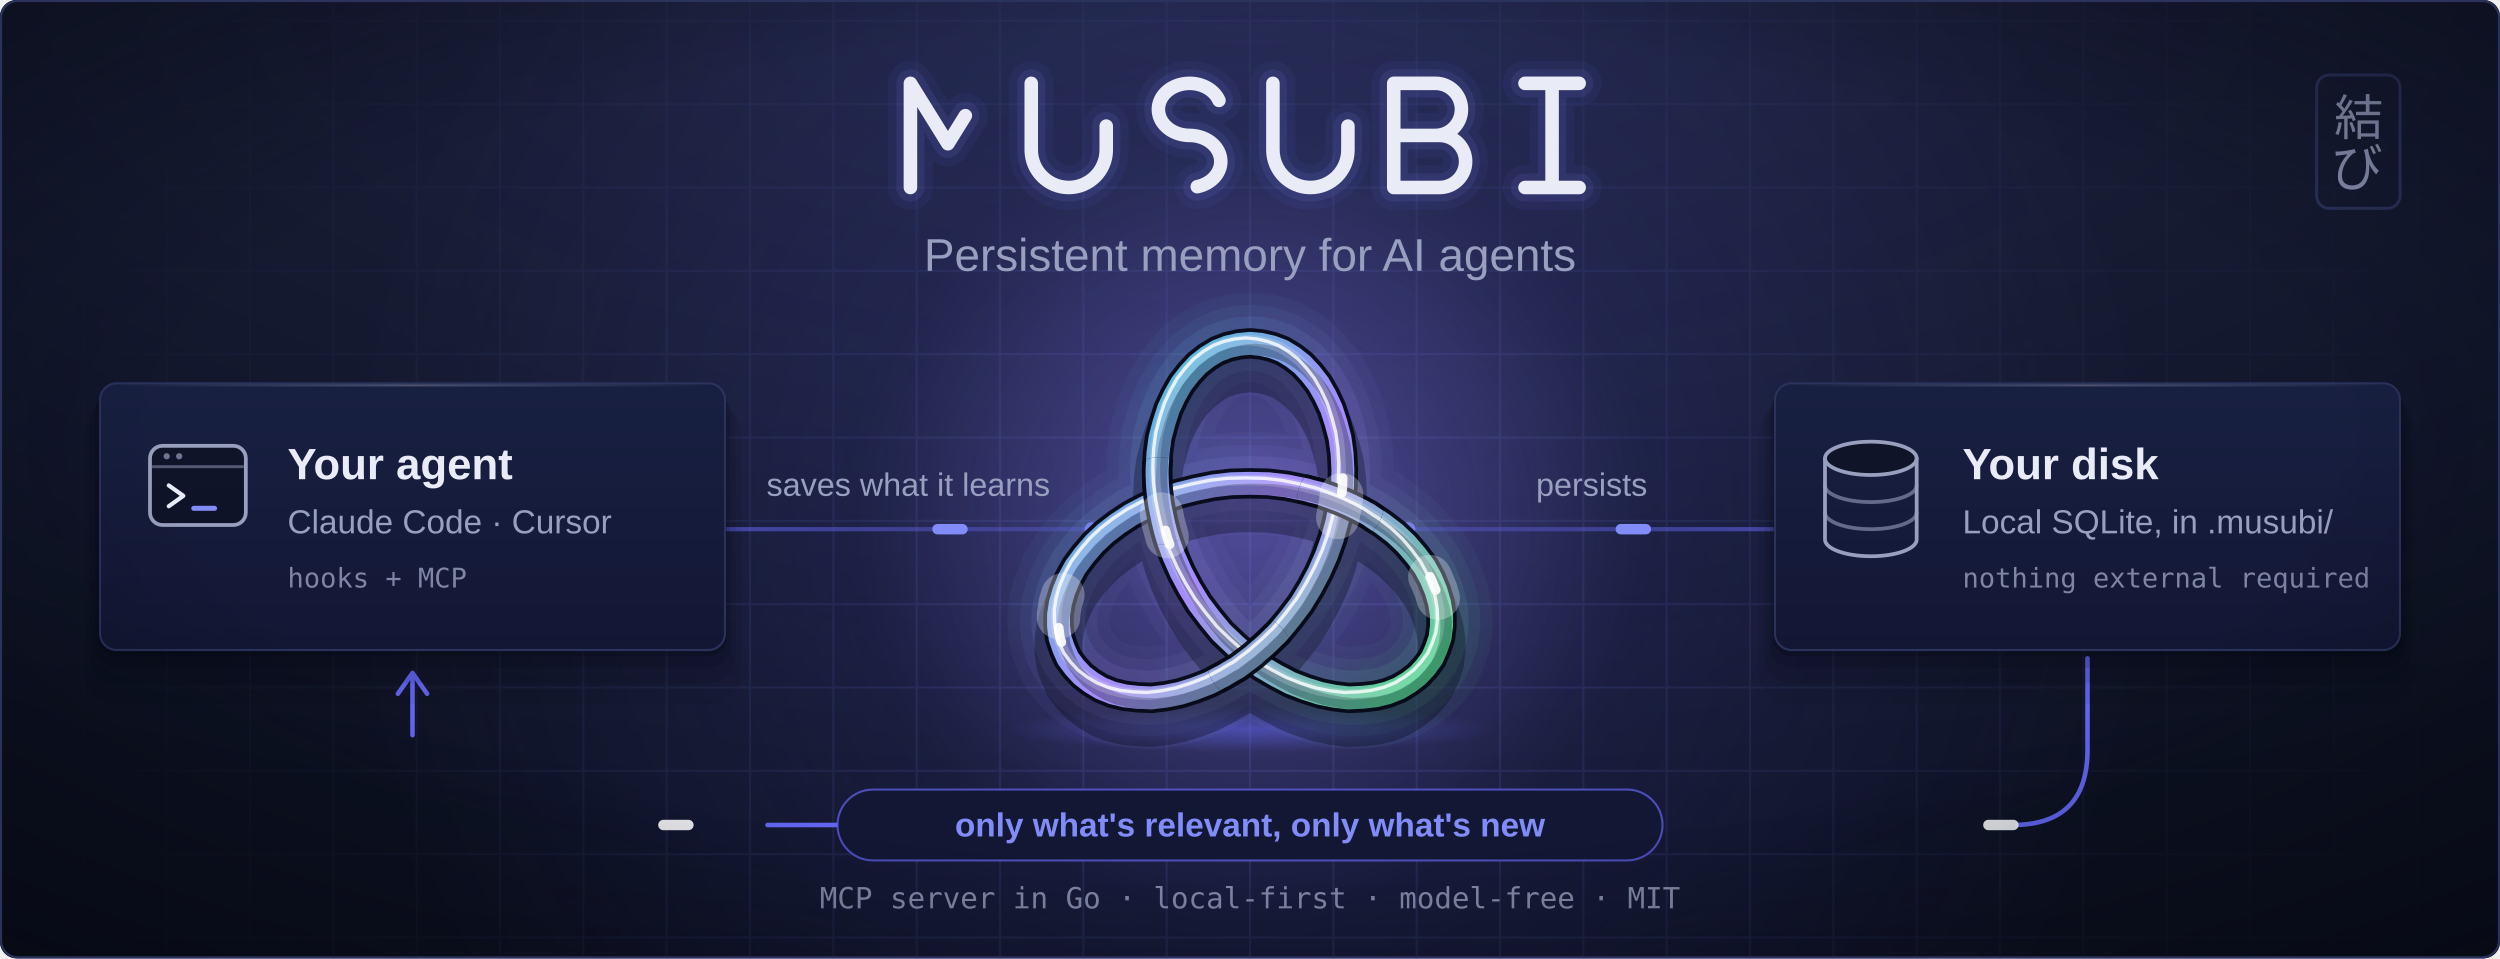
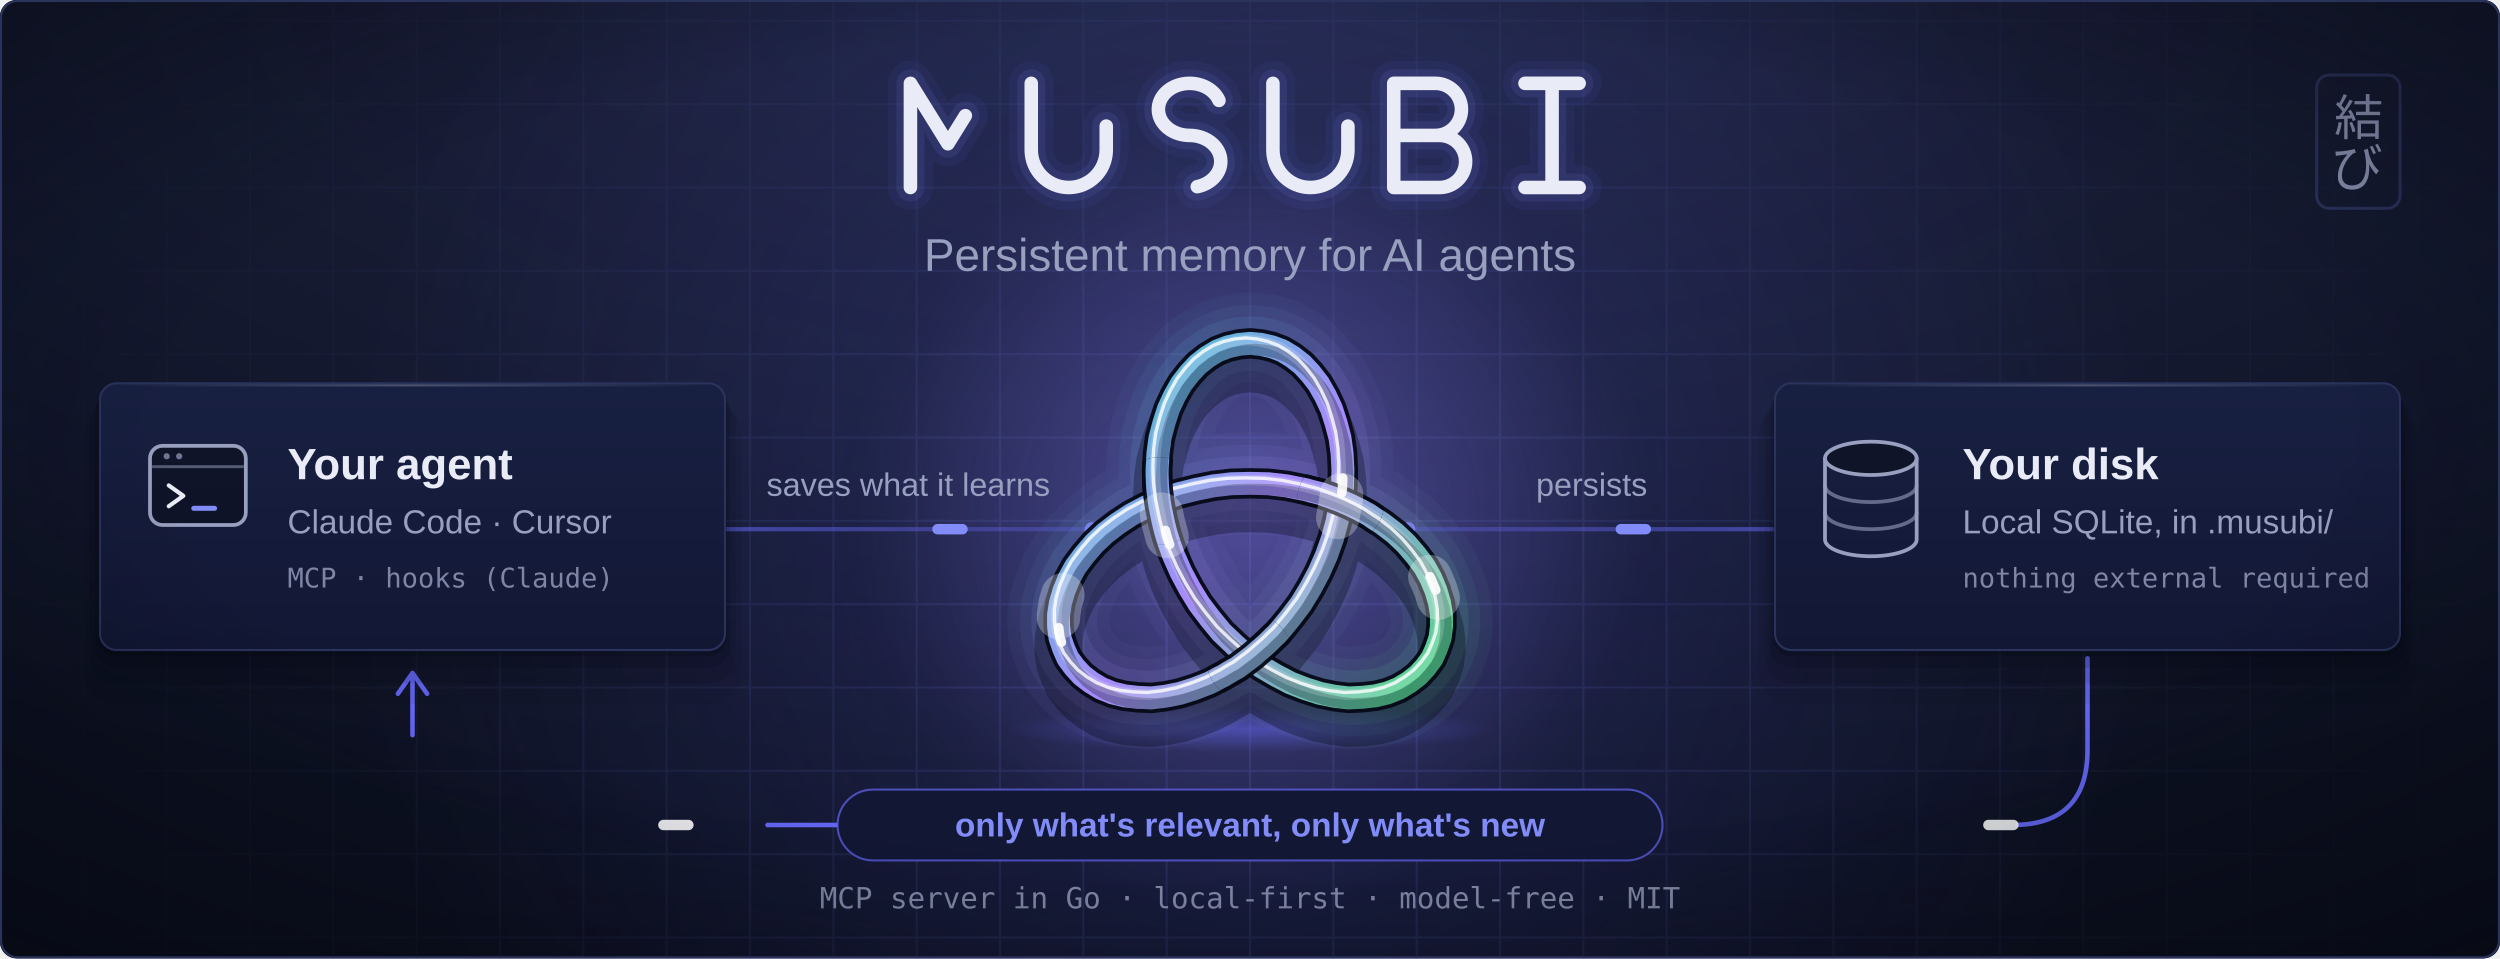
<svg xmlns="http://www.w3.org/2000/svg" viewBox="0 0 1200 460" width="1200" height="460" role="img" aria-label="Musubi, 結び: persistent memory for AI agents. Your agent saves what it learns, Musubi persists it on your local disk and gives back only what's relevant and only what's new.">
  <style>text{font-family:-apple-system,'Segoe UI',system-ui,'Helvetica Neue',Arial,sans-serif}.mono{font-family:ui-monospace,'SF Mono','Cascadia Code',Menlo,Consolas,monospace}@keyframes fadeIn{from{opacity:0}}@keyframes rise{from{opacity:0;transform:translateY(14px)}}@keyframes wdraw{from{stroke-dashoffset:110}}@keyframes ddraw{from{stroke-dashoffset:110}}@keyframes settle{0%{transform:scale(.9)}55%{transform:scale(1.035)}100%{transform:scale(1)}}@keyframes cordlife{0%{opacity:0;stroke-dashoffset:100}1%{opacity:1}64.0%{opacity:1;stroke-dashoffset:0}73.0%{opacity:1}100%{opacity:0;stroke-dashoffset:0}}@keyframes spark{0%{opacity:0;stroke-dashoffset:0}1%{opacity:1}64.0%{opacity:1;stroke-dashoffset:-100}67.0%{opacity:0;stroke-dashoffset:-100}100%{opacity:0}}@keyframes burst{0%{opacity:0;transform:scale(.5)}22%{opacity:1}100%{opacity:0;transform:scale(1.55)}}@keyframes bob{0%,100%{transform:translateY(0)}50%{transform:translateY(-3px)}}@keyframes breathe{0%,100%{opacity:.82}50%{opacity:1}}@keyframes drift{0%{opacity:0;transform:translateY(0)}20%{opacity:.8}80%{opacity:.8}100%{opacity:0;transform:translateY(-38px)}}@keyframes blink{0%,49%{opacity:1}50%,100%{opacity:.15}}@keyframes pktL{0%{stroke-dashoffset:14}17.14%{stroke-dashoffset:-102}100%{stroke-dashoffset:-102}}@keyframes pktR{0%,21.43%{stroke-dashoffset:14}38.57%{stroke-dashoffset:-102}100%{stroke-dashoffset:-102}}@keyframes pktB{0%,47.14%{stroke-dashoffset:14}81.43%{stroke-dashoffset:-102}100%{stroke-dashoffset:-102}}@keyframes pulse{0%,15.00%{transform:scale(1)}19.29%{transform:scale(1.045)}27.14%{transform:scale(1)}100%{transform:scale(1)}}@keyframes glint{0%,16.43%{stroke-dashoffset:13}36.43%{stroke-dashoffset:-102}100%{stroke-dashoffset:-102}}@keyframes ring{0%,17.14%{opacity:0;transform:scale(.55)}18.57%{opacity:.5}32.86%{opacity:0;transform:scale(1.9)}100%{opacity:0}}@keyframes slab0{0%,38.57%{opacity:0}42.14%{opacity:.75}51.43%{opacity:0}100%{opacity:0}}@keyframes slab1{0%,41.43%{opacity:0}45.00%{opacity:.75}54.29%{opacity:0}100%{opacity:0}}@keyframes slab2{0%,44.29%{opacity:0}47.86%{opacity:.75}57.14%{opacity:0}100%{opacity:0}}@keyframes backglow{0%,52.86%{opacity:0}62.86%{opacity:1}77.14%{opacity:0}100%{opacity:0}}@keyframes recv{0%,77.14%{opacity:0}82.14%{opacity:.9}91.43%{opacity:0}100%{opacity:0}}.bgfx{animation:fadeIn 1.4s ease-out 0.0s backwards}.cord{opacity:0;stroke-dasharray:100 200;animation:cordlife 2.5s linear 0.2s both}.spark{opacity:0;stroke-dasharray:.01 200;animation:spark 2.5s linear 0.2s both}.tube{animation:fadeIn .7s ease-out 1.7s backwards}.settle{transform-origin:600px 250px;animation:settle 1s cubic-bezier(.3,.7,.3,1) 1.7s backwards}.glowk{animation:fadeIn .9s ease-out 1.7s backwards,breathe 7s ease-in-out 2.7s infinite}.burst{opacity:0;transform-origin:600px 250px;animation:burst 1.4s ease-out 1.7s both}.bob{animation:bob 7s ease-in-out 2.7s infinite}.pulse{transform-origin:600px 250px;animation:pulse 7.0s ease-in-out 5.2s infinite}.ring{opacity:0;transform-origin:600px 250px;animation:ring 7.0s ease-out 5.2s infinite}.glint{stroke-dasharray:7 200;stroke-dashoffset:-102;animation:glint 7.0s linear 5.2s infinite}.wl{stroke-dasharray:100 200}.wl0{animation:wdraw .7s cubic-bezier(.65,0,.35,1) 1.90s backwards}.wl1{animation:wdraw .7s cubic-bezier(.65,0,.35,1) 2.02s backwards}.wl2{animation:wdraw .7s cubic-bezier(.65,0,.35,1) 2.14s backwards}.wl3{animation:wdraw .7s cubic-bezier(.65,0,.35,1) 2.26s backwards}.wl4{animation:wdraw .7s cubic-bezier(.65,0,.35,1) 2.38s backwards}.wl5{animation:wdraw .7s cubic-bezier(.65,0,.35,1) 2.50s backwards}.tag{animation:rise .9s cubic-bezier(.2,.7,.2,1) 2.8s backwards}.seal{animation:fadeIn 1s ease-out 3.1s backwards}.card1{animation:rise .9s cubic-bezier(.2,.7,.2,1) 2.9s backwards}.card2{animation:rise .9s cubic-bezier(.2,.7,.2,1) 3.1s backwards}.conn{animation:fadeIn .8s ease-out 3.5s backwards}.lab{animation:fadeIn .8s ease-out 3.9s backwards}.back{stroke-dasharray:100 200;animation:ddraw 1.3s cubic-bezier(.65,0,.35,1) 4.0s backwards}.backfx{animation:fadeIn .8s ease-out 5.1s backwards}.foot{animation:fadeIn 1s ease-out 4.6s backwards}.pkt{stroke-dasharray:12 200;stroke-dashoffset:-102}.pktL{animation:pktL 7.0s linear 5.2s infinite}.pktR{animation:pktR 7.0s linear 5.2s infinite}.pktB{animation:pktB 7.0s linear 5.2s infinite}.slab0{opacity:0;animation:slab0 7.0s ease-in-out 5.2s infinite}.slab1{opacity:0;animation:slab1 7.0s ease-in-out 5.2s infinite}.slab2{opacity:0;animation:slab2 7.0s ease-in-out 5.2s infinite}.backglow{opacity:0;animation:backglow 7.0s ease-in-out 5.2s infinite}.recv{opacity:0;animation:recv 7.0s ease-in-out 5.2s infinite}.cur{animation:blink 1.1s steps(1) 3.9s infinite}@media (prefers-reduced-motion:reduce){*{animation:none!important}}</style>
  <defs>
    <linearGradient id="kg" gradientUnits="userSpaceOnUse" x1="504" y1="164.8" x2="696" y2="335.2">
      <stop offset="0" stop-color="#2dd4bf" />
      <stop offset=".5" stop-color="#a78bfa" />
      <stop offset="1" stop-color="#4ade80" />
    </linearGradient>
    <radialGradient id="bloomA">
      <stop offset="0" stop-color="#6366F1" stop-opacity=".36" />
      <stop offset=".38" stop-color="#6366F1" stop-opacity=".14" />
      <stop offset="1" stop-color="#6366F1" stop-opacity="0" />
    </radialGradient>
    <radialGradient id="flash">
      <stop offset="0" stop-color="#818CF8" stop-opacity=".62" />
      <stop offset=".45" stop-color="#6366F1" stop-opacity=".2" />
      <stop offset="1" stop-color="#6366F1" stop-opacity="0" />
    </radialGradient>
    <radialGradient id="bloomB">
      <stop offset="0" stop-color="#a78bfa" stop-opacity=".26" />
      <stop offset="1" stop-color="#a78bfa" stop-opacity="0" />
    </radialGradient>
    <radialGradient id="topl" cx=".5" cy="0" r=".9">
      <stop offset="0" stop-color="#818CF8" stop-opacity=".16" />
      <stop offset="1" stop-color="#818CF8" stop-opacity="0" />
    </radialGradient>
    <radialGradient id="vig" cx=".5" cy=".46" r=".78">
      <stop offset=".55" stop-color="#03050C" stop-opacity="0" />
      <stop offset="1" stop-color="#03050C" stop-opacity=".62" />
    </radialGradient>
    <radialGradient id="gridfade" gradientUnits="userSpaceOnUse" cx="600" cy="250" r="600">
      <stop offset="0" stop-color="#2A335C" stop-opacity=".62" />
      <stop offset=".55" stop-color="#2A335C" stop-opacity=".26" />
      <stop offset="1" stop-color="#2A335C" stop-opacity="0" />
    </radialGradient>
    <radialGradient id="floor">
      <stop offset="0" stop-color="#6366F1" stop-opacity=".5" />
      <stop offset="1" stop-color="#6366F1" stop-opacity="0" />
    </radialGradient>
    <linearGradient id="card" x1="0" y1="0" x2="0" y2="1">
      <stop offset="0" stop-color="#182042" />
      <stop offset="1" stop-color="#121734" />
    </linearGradient>
    <linearGradient id="sheen" x1="0" y1="0" x2="1" y2="0">
      <stop offset="0" stop-color="#fff" stop-opacity="0" />
      <stop offset=".5" stop-color="#fff" stop-opacity=".22" />
      <stop offset="1" stop-color="#fff" stop-opacity="0" />
    </linearGradient>
    <linearGradient id="cordg" gradientUnits="userSpaceOnUse" x1="348" y1="0" x2="852" y2="0">
      <stop offset="0" stop-color="#6366F1" stop-opacity=".55" />
      <stop offset=".5" stop-color="#6366F1" stop-opacity=".18" />
      <stop offset="1" stop-color="#6366F1" stop-opacity=".55" />
    </linearGradient>
    <clipPath id="cl0">
      <circle cx="643.6" cy="240.5" r="21" />
    </clipPath>
    <clipPath id="cl1">
      <circle cx="556.4" cy="240.5" r="21" />
    </clipPath>
    <clipPath id="cl2">
      <circle cx="600" cy="315.9" r="21" />
    </clipPath>
    <path id="kn" pathLength="100" d="M600,232 L608.9,232.2 L617.5,233.2 L625.9,234.9 L634.3,237 L642.2,239.9 L649.9,243.3 L657.1,247.1 L663.6,251.4 L669.6,256 L674.9,261 L679.7,266.6 L683.8,272.1 L686.9,277.8 L689.3,283.6 L691,289.4 L691.9,295.1 L691.9,300.6 L691.2,306.2 L689.5,311.2 L687.4,316 L684.2,320.3 L680.6,324.2 L676.3,327.5 L671.5,330.4 L666,332.6 L660.2,334 L654,334.7 L647.3,335 L640.6,334.2 L633.6,332.8 L626.6,330.6 L619.4,327.8 L612.5,324.2 L605.5,320.1 L598.8,315 L592.6,309.5 L586.3,303.5 L580.8,296.8 L575.5,289.8 L571,282.4 L566.9,274.7 L563.3,266.6 L560.4,258.4 L558.2,250.2 L556.6,241.8 L555.6,233.7 L555.4,225.5 L555.8,217.6 L556.8,210.2 L558.7,203 L560.9,196.2 L563.8,190 L567.1,184.2 L571,179.2 L575,174.9 L579.6,171.3 L584.4,168.4 L589.4,166.5 L594.7,165.3 L600,164.8 L605.3,165.3 L610.6,166.5 L615.6,168.4 L620.4,171.3 L625,174.9 L629,179.2 L632.9,184.2 L636.2,190 L639.1,196.2 L641.3,203 L643.2,210.2 L644.2,217.6 L644.6,225.5 L644.4,233.7 L643.4,241.8 L641.8,250.2 L639.6,258.4 L636.7,266.6 L633.1,274.7 L629,282.4 L624.5,289.8 L619.2,296.8 L613.7,303.5 L607.4,309.5 L601.2,315 L594.5,320.1 L587.5,324.2 L580.6,327.8 L573.4,330.6 L566.4,332.8 L559.4,334.2 L552.7,335 L546,334.7 L539.8,334 L534,332.6 L528.5,330.4 L523.7,327.5 L519.4,324.2 L515.8,320.3 L512.6,316 L510.5,311.2 L508.8,306.2 L508.1,300.6 L508.1,295.1 L509,289.4 L510.7,283.6 L513.1,277.8 L516.2,272.1 L520.3,266.6 L525.1,261 L530.4,256 L536.4,251.4 L542.9,247.1 L550.1,243.3 L557.8,239.9 L565.7,237 L574.1,234.9 L582.5,233.2 L591.1,232.2 Z" />
    <path id="pl" pathLength="100" d="M348,254 H524" />
    <path id="pr" pathLength="100" d="M676,254 H852" />
    <path id="pb" pathLength="100" d="M1002,316 V360 Q1002,396 966,396 H234 Q198,396 198,360 V324" />
  </defs>
  <rect width="1200" height="460" rx="8" fill="#0C1020" />
  <g class="bgfx">
    <rect width="1200" height="460" rx="8" fill="url(#topl)" />
    <path d="M0,0V460M40,0V460M80,0V460M120,0V460M160,0V460M200,0V460M240,0V460M280,0V460M320,0V460M360,0V460M400,0V460M440,0V460M480,0V460M520,0V460M560,0V460M600,0V460M640,0V460M680,0V460M720,0V460M760,0V460M800,0V460M840,0V460M880,0V460M920,0V460M960,0V460M1000,0V460M1040,0V460M1080,0V460M1120,0V460M1160,0V460M1200,0V460M0,10H1200M0,50H1200M0,90H1200M0,130H1200M0,170H1200M0,210H1200M0,250H1200M0,290H1200M0,330H1200M0,370H1200M0,410H1200M0,450H1200" stroke="url(#gridfade)" stroke-width="1" fill="none" />
    <circle cx="600" cy="250" r="440" fill="url(#bloomA)" />
    <circle cx="600" cy="250" r="190" fill="url(#bloomB)" />
  </g>
  <circle cx="413" cy="116" r="1.6" fill="#E9ECF7" fill-opacity=".38" opacity="0" style="animation:drift 9.4s ease-in-out 8.1s infinite" />
  <circle cx="170" cy="276" r="1.6" fill="#E9ECF7" fill-opacity=".38" opacity="0" style="animation:drift 10.7s ease-in-out 4.4s infinite" />
  <circle cx="513" cy="149" r="1.6" fill="#E9ECF7" fill-opacity=".38" opacity="0" style="animation:drift 12.4s ease-in-out 8.1s infinite" />
  <circle cx="201" cy="143" r="1.6" fill="#E9ECF7" fill-opacity=".38" opacity="0" style="animation:drift 13.7s ease-in-out 4.3s infinite" />
  <circle cx="691" cy="78" r="0.9" fill="#E9ECF7" fill-opacity=".38" opacity="0" style="animation:drift 9.4s ease-in-out 8.3s infinite" />
  <circle cx="377" cy="113" r="0.9" fill="#E9ECF7" fill-opacity=".38" opacity="0" style="animation:drift 13.6s ease-in-out 6.8s infinite" />
  <circle cx="793" cy="98" r="1.6" fill="#E9ECF7" fill-opacity=".38" opacity="0" style="animation:drift 14.1s ease-in-out 5.9s infinite" />
  <circle cx="651" cy="83" r="0.9" fill="#E9ECF7" fill-opacity=".38" opacity="0" style="animation:drift 14.0s ease-in-out 6.5s infinite" />
  <circle cx="634" cy="348" r="1.2" fill="#E9ECF7" fill-opacity=".38" opacity="0" style="animation:drift 13.7s ease-in-out 6.3s infinite" />
  <circle cx="388" cy="354" r="1.6" fill="#E9ECF7" fill-opacity=".38" opacity="0" style="animation:drift 15.2s ease-in-out 4.4s infinite" />
  <ellipse cx="600" cy="350" rx="118" ry="11" fill="url(#floor)" />
  <g class="glowk" fill="none" stroke-linecap="round" stroke-linejoin="round">
    <use href="#kn" stroke="url(#kg)" stroke-opacity="0.05" stroke-width="49.0" />
    <use href="#kn" stroke="url(#kg)" stroke-opacity="0.07" stroke-width="37.0" />
    <use href="#kn" stroke="url(#kg)" stroke-opacity="0.12" stroke-width="26.0" />
    <use href="#kn" y="12" stroke="#03050C" stroke-opacity=".30" stroke-width="23.0" />
  </g>
  <g class="conn" fill="none" stroke-linecap="round">
    <use href="#pl" stroke="url(#cordg)" stroke-width="2" />
    <use href="#pr" stroke="url(#cordg)" stroke-width="2" />
    <circle cx="524" cy="254" r="3.4" fill="#818CF8" fill-opacity=".8" />
    <circle cx="676" cy="254" r="3.4" fill="#818CF8" fill-opacity=".8" />
  </g>
  <g fill="none" stroke-linecap="round">
    <use href="#pl" class="pkt pktL" stroke="#818CF8" stroke-width="5" />
    <use href="#pr" class="pkt pktR" stroke="#818CF8" stroke-width="5" />
  </g>
  <g fill="none" stroke-linecap="round" stroke-linejoin="round">
    <use href="#pb" class="back" stroke="#6366F1" stroke-width="2.2" />
    <use href="#pb" class="pkt pktB" stroke="#fff" stroke-opacity=".9" stroke-width="5" />
  </g>
  <path class="backfx" d="M191,333 L198,323 L205,333" fill="none" stroke="#6366F1" stroke-width="2.2" stroke-linecap="round" stroke-linejoin="round" />
  <g class="card1">
    <rect x="40" y="194" width="316" height="144" rx="16" fill="#03050C" fill-opacity="0.06" />
    <rect x="43" y="190" width="310" height="138" rx="13" fill="#03050C" fill-opacity="0.09" />
    <rect x="45.5" y="187.5" width="305.0" height="133.0" rx="10.5" fill="#03050C" fill-opacity="0.13" />
    <rect x="47" y="185" width="302" height="130" rx="9" fill="#03050C" fill-opacity="0.2" />
    <rect x="48" y="184" width="300" height="128" rx="8" fill="url(#card)" stroke="#2A335C" />
    <rect x="58" y="184.5" width="280" height="1" fill="url(#sheen)" />
    <rect x="72" y="214" width="46" height="38" rx="6" fill="#0C1020" fill-opacity=".7" stroke="#98A0C0" stroke-width="1.8" />
    <path d="M73,224 H117" stroke="#98A0C0" stroke-opacity=".5" stroke-width="1.4" />
    <circle cx="80" cy="219" r="1.5" fill="#98A0C0" fill-opacity=".7" />
    <circle cx="86" cy="219" r="1.5" fill="#98A0C0" fill-opacity=".7" />
    <path d="M81,233 L88,238 L81,243" fill="none" stroke="#E9ECF7" stroke-width="2" stroke-linecap="round" stroke-linejoin="round" />
    <path class="cur" d="M93,244 H103" stroke="#818CF8" stroke-width="2.4" stroke-linecap="round" />
    <text x="138" y="230" font-size="21" font-weight="600" fill="#E9ECF7">Your agent</text>
    <text x="138" y="256" font-size="16" fill="#98A0C0">Claude Code · Cursor</text>
-     <text class="mono" x="138" y="282" font-size="13" fill="#98A0C0" fill-opacity=".8">hooks + MCP</text>
+     <text class="mono" x="138" y="282" font-size="13" fill="#98A0C0" fill-opacity=".8">MCP · hooks (Claude)</text>
    <rect class="recv" x="48" y="184" width="300" height="128" rx="8" fill="#6366F1" fill-opacity=".10" stroke="#818CF8" stroke-width="1.5" />
  </g>
  <g class="card2">
    <rect x="844" y="194" width="316" height="144" rx="16" fill="#03050C" fill-opacity="0.06" />
    <rect x="847" y="190" width="310" height="138" rx="13" fill="#03050C" fill-opacity="0.09" />
    <rect x="849.5" y="187.5" width="305.0" height="133.0" rx="10.5" fill="#03050C" fill-opacity="0.13" />
    <rect x="851" y="185" width="302" height="130" rx="9" fill="#03050C" fill-opacity="0.2" />
    <rect x="852" y="184" width="300" height="128" rx="8" fill="url(#card)" stroke="#2A335C" />
    <rect x="862" y="184.5" width="280" height="1" fill="url(#sheen)" />
    <path class="slab0" d="M876,220 A22,8 0 0 0 920,220 L920,233 A22,8 0 0 1 876,233 Z" fill="#6366F1" fill-opacity=".75" />
    <path class="slab1" d="M876,233 A22,8 0 0 0 920,233 L920,246 A22,8 0 0 1 876,246 Z" fill="#6366F1" fill-opacity=".75" />
    <path class="slab2" d="M876,246 A22,8 0 0 0 920,246 L920,259 A22,8 0 0 1 876,259 Z" fill="#6366F1" fill-opacity=".75" />
    <g fill="none" stroke="#98A0C0" stroke-width="1.8" stroke-linecap="round">
      <ellipse cx="898" cy="220" rx="22" ry="8" fill="#0C1020" fill-opacity=".7" />
      <path d="M876,220 V259 A22,8 0 0 0 920,259 V220" />
      <path d="M876,233 A22,8 0 0 0 920,233" stroke-opacity=".6" />
      <path d="M876,246 A22,8 0 0 0 920,246" stroke-opacity=".6" />
    </g>
    <text x="942" y="230" font-size="21" font-weight="600" fill="#E9ECF7">Your disk</text>
    <text x="942" y="256" font-size="16" fill="#98A0C0">Local SQLite, in .musubi/</text>
    <text class="mono" x="942" y="282" font-size="13" fill="#98A0C0" fill-opacity=".8">nothing external required</text>
  </g>
  <g class="lab" font-size="15.5" fill="#98A0C0" text-anchor="middle">
    <text x="436" y="238">saves what it learns</text>
    <text x="764" y="238">persists</text>
  </g>
  <g class="backfx">
    <rect x="402" y="379" width="396" height="34" rx="17" fill="#121734" stroke="#6366F1" stroke-opacity=".7" />
    <rect class="backglow" x="402" y="379" width="396" height="34" rx="17" fill="#6366F1" fill-opacity=".22" stroke="#818CF8" />
    <text x="600" y="401.5" font-size="16" font-weight="600" fill="#818CF8" text-anchor="middle">only what's relevant, only what's new</text>
  </g>
  <use href="#kn" class="cord" fill="none" stroke="url(#kg)" stroke-width="3.4" stroke-linecap="round" stroke-linejoin="round" />
  <use href="#kn" class="spark" fill="none" stroke="#fff" stroke-width="9" stroke-linecap="round" />
  <circle class="burst" cx="600" cy="250" r="175" fill="url(#flash)" />
  <g class="ring" fill="none" stroke="#818CF8">
    <circle cx="600" cy="250" r="100" stroke-opacity=".10" stroke-width="14" />
    <circle cx="600" cy="250" r="100" stroke-opacity=".5" stroke-width="1.3" />
  </g>
  <g class="tube">
    <g class="settle">
      <g class="bob">
        <g class="pulse">
          <g fill="none" stroke-linecap="round" stroke-linejoin="round">
            <use href="#kn" stroke="#070A18" stroke-opacity=".95" stroke-width="14.6" x="0" y="0" />
            <use href="#kn" stroke="url(#kg)" stroke-width="11.0" x="0" y="0" />
            <use href="#kn" stroke="#060818" stroke-opacity=".30" stroke-width="5.5" x="2.2" y="2.9" />
            <use href="#kn" stroke="#fff" stroke-opacity=".18" stroke-width="5.1" x="-1.1" y="-1.6" />
            <use href="#kn" stroke="#fff" stroke-opacity=".8" stroke-width="1.6" x="-2" y="-2.6" />
          </g>
          <g fill="none" stroke-linecap="butt" stroke-linejoin="round">
            <g clip-path="url(#cl0)">
              <path d="M609.7,232.3 L612.2,232.6 L614.7,232.9 L617.2,233.2 L619.6,233.6 L622.1,234.1 L624.5,234.6 L627,235.1 L629.4,235.8 L631.8,236.4 L634.2,237 L636.6,237.9 L638.9,238.7 L641.3,239.6 L643.6,240.5 L645.9,241.5 L648.2,242.5 L650.4,243.6 L652.7,244.7 L654.9,245.9 L657.1,247.1 L659.1,248.5 L661.2,249.9 L663.3,251.2 L665.3,252.7 L667.3,254.3 L669.3,255.8 L671.1,257.5 L672.9,259.2" stroke="#070A18" stroke-opacity=".95" stroke-width="14.6" transform="translate(0,0)" />
              <path d="M609.7,232.3 L612.2,232.6 L614.7,232.9 L617.2,233.2 L619.6,233.6 L622.1,234.1 L624.5,234.6 L627,235.1 L629.4,235.8 L631.8,236.4 L634.2,237 L636.6,237.9 L638.9,238.7 L641.3,239.6 L643.6,240.5 L645.9,241.5 L648.2,242.5 L650.4,243.6 L652.7,244.7 L654.9,245.9 L657.1,247.1 L659.1,248.5 L661.2,249.9 L663.3,251.2 L665.3,252.7 L667.3,254.3 L669.3,255.8 L671.1,257.5 L672.9,259.2" stroke="url(#kg)" stroke-width="11.0" transform="translate(0,0)" />
              <path d="M609.7,232.3 L612.2,232.6 L614.7,232.9 L617.2,233.2 L619.6,233.6 L622.1,234.1 L624.5,234.6 L627,235.1 L629.4,235.8 L631.8,236.4 L634.2,237 L636.6,237.9 L638.9,238.7 L641.3,239.6 L643.6,240.5 L645.9,241.5 L648.2,242.5 L650.4,243.6 L652.7,244.7 L654.9,245.9 L657.1,247.1 L659.1,248.5 L661.2,249.9 L663.3,251.2 L665.3,252.7 L667.3,254.3 L669.3,255.8 L671.1,257.5 L672.9,259.2" stroke="#060818" stroke-opacity=".30" stroke-width="5.5" transform="translate(2.2,2.9)" />
              <path d="M609.7,232.3 L612.2,232.6 L614.7,232.9 L617.2,233.2 L619.6,233.6 L622.1,234.1 L624.5,234.6 L627,235.1 L629.4,235.8 L631.8,236.4 L634.2,237 L636.6,237.9 L638.9,238.7 L641.3,239.6 L643.6,240.5 L645.9,241.5 L648.2,242.5 L650.4,243.6 L652.7,244.7 L654.9,245.9 L657.1,247.1 L659.1,248.5 L661.2,249.9 L663.3,251.2 L665.3,252.7 L667.3,254.3 L669.3,255.8 L671.1,257.5 L672.9,259.2" stroke="#fff" stroke-opacity=".18" stroke-width="5.1" transform="translate(-1.1,-1.6)" />
              <path d="M609.7,232.3 L612.2,232.6 L614.7,232.9 L617.2,233.2 L619.6,233.6 L622.1,234.1 L624.5,234.6 L627,235.1 L629.4,235.8 L631.8,236.4 L634.2,237 L636.6,237.9 L638.9,238.7 L641.3,239.6 L643.6,240.5 L645.9,241.5 L648.2,242.5 L650.4,243.6 L652.7,244.7 L654.9,245.9 L657.1,247.1 L659.1,248.5 L661.2,249.9 L663.3,251.2 L665.3,252.7 L667.3,254.3 L669.3,255.8 L671.1,257.5 L672.9,259.2" stroke="#fff" stroke-opacity=".8" stroke-width="1.6" transform="translate(-2,-2.6)" />
            </g>
            <g clip-path="url(#cl1)">
              <path d="M566.5,273.9 L565.5,271.6 L564.5,269.3 L563.5,267 L562.6,264.7 L561.8,262.3 L561,260 L560.2,257.6 L559.5,255.2 L558.9,252.8 L558.3,250.3 L557.8,247.9 L557.3,245.4 L556.8,243 L556.4,240.5 L556.1,238 L555.8,235.5 L555.6,233.1 L555.5,230.6 L555.4,228.1 L555.4,225.6 L555.5,223.1 L555.7,220.6 L555.8,218.1 L556.1,215.6 L556.4,213.1 L556.7,210.6 L557.3,208.2 L558,205.8" stroke="#070A18" stroke-opacity=".95" stroke-width="14.6" transform="translate(0,0)" />
              <path d="M566.5,273.9 L565.5,271.6 L564.5,269.3 L563.5,267 L562.6,264.7 L561.8,262.3 L561,260 L560.2,257.6 L559.5,255.2 L558.9,252.8 L558.3,250.3 L557.8,247.9 L557.3,245.4 L556.8,243 L556.4,240.5 L556.1,238 L555.8,235.5 L555.6,233.1 L555.5,230.6 L555.4,228.1 L555.4,225.6 L555.5,223.1 L555.7,220.6 L555.8,218.1 L556.1,215.6 L556.4,213.1 L556.7,210.6 L557.3,208.2 L558,205.8" stroke="url(#kg)" stroke-width="11.0" transform="translate(0,0)" />
              <path d="M566.5,273.9 L565.5,271.6 L564.5,269.3 L563.5,267 L562.6,264.7 L561.8,262.3 L561,260 L560.2,257.6 L559.5,255.2 L558.9,252.8 L558.3,250.3 L557.8,247.9 L557.3,245.4 L556.8,243 L556.4,240.5 L556.1,238 L555.8,235.5 L555.6,233.1 L555.5,230.6 L555.4,228.1 L555.4,225.6 L555.5,223.1 L555.7,220.6 L555.8,218.1 L556.1,215.6 L556.4,213.1 L556.7,210.6 L557.3,208.2 L558,205.8" stroke="#060818" stroke-opacity=".30" stroke-width="5.5" transform="translate(2.2,2.9)" />
              <path d="M566.5,273.9 L565.5,271.6 L564.5,269.3 L563.5,267 L562.6,264.7 L561.8,262.3 L561,260 L560.2,257.6 L559.5,255.2 L558.9,252.8 L558.3,250.3 L557.8,247.9 L557.3,245.4 L556.8,243 L556.4,240.5 L556.1,238 L555.8,235.5 L555.6,233.1 L555.5,230.6 L555.4,228.1 L555.4,225.6 L555.5,223.1 L555.7,220.6 L555.8,218.1 L556.1,215.6 L556.4,213.1 L556.7,210.6 L557.3,208.2 L558,205.8" stroke="#fff" stroke-opacity=".18" stroke-width="5.1" transform="translate(-1.1,-1.6)" />
              <path d="M566.5,273.9 L565.5,271.6 L564.5,269.3 L563.5,267 L562.6,264.7 L561.8,262.3 L561,260 L560.2,257.6 L559.5,255.2 L558.9,252.8 L558.3,250.3 L557.8,247.9 L557.3,245.4 L556.8,243 L556.4,240.5 L556.1,238 L555.8,235.5 L555.6,233.1 L555.5,230.6 L555.4,228.1 L555.4,225.6 L555.5,223.1 L555.7,220.6 L555.8,218.1 L556.1,215.6 L556.4,213.1 L556.7,210.6 L557.3,208.2 L558,205.8" stroke="#fff" stroke-opacity=".8" stroke-width="1.6" transform="translate(-2,-2.6)" />
            </g>
            <g clip-path="url(#cl2)">
              <path d="M623.9,290.6 L622.4,292.6 L620.9,294.6 L619.4,296.5 L617.8,298.5 L616.2,300.4 L614.6,302.4 L613,304.2 L611.2,305.9 L609.4,307.7 L607.6,309.4 L605.7,311.1 L603.8,312.7 L601.9,314.4 L600,315.9 L598,317.4 L596,318.9 L594,320.4 L591.8,321.6 L589.6,322.9 L587.5,324.2 L585.3,325.3 L583.1,326.5 L580.8,327.6 L578.5,328.6 L576.2,329.5 L573.9,330.4 L571.5,331.2 L569.1,332" stroke="#070A18" stroke-opacity=".95" stroke-width="14.6" transform="translate(0,0)" />
              <path d="M623.9,290.6 L622.4,292.6 L620.9,294.6 L619.4,296.5 L617.8,298.5 L616.2,300.4 L614.6,302.4 L613,304.2 L611.2,305.9 L609.4,307.7 L607.6,309.4 L605.7,311.1 L603.8,312.7 L601.9,314.4 L600,315.9 L598,317.4 L596,318.9 L594,320.4 L591.8,321.6 L589.6,322.9 L587.5,324.2 L585.3,325.3 L583.1,326.5 L580.8,327.6 L578.5,328.6 L576.2,329.5 L573.9,330.4 L571.5,331.2 L569.1,332" stroke="url(#kg)" stroke-width="11.0" transform="translate(0,0)" />
              <path d="M623.9,290.6 L622.4,292.6 L620.9,294.6 L619.4,296.5 L617.8,298.5 L616.2,300.4 L614.6,302.4 L613,304.2 L611.2,305.9 L609.4,307.7 L607.6,309.4 L605.7,311.1 L603.8,312.7 L601.9,314.4 L600,315.9 L598,317.4 L596,318.9 L594,320.4 L591.8,321.6 L589.6,322.9 L587.5,324.2 L585.3,325.3 L583.1,326.5 L580.8,327.6 L578.5,328.6 L576.2,329.5 L573.9,330.4 L571.5,331.2 L569.1,332" stroke="#060818" stroke-opacity=".30" stroke-width="5.5" transform="translate(2.2,2.9)" />
              <path d="M623.9,290.6 L622.4,292.6 L620.9,294.6 L619.4,296.5 L617.8,298.5 L616.2,300.4 L614.6,302.4 L613,304.2 L611.2,305.9 L609.4,307.7 L607.6,309.4 L605.7,311.1 L603.8,312.7 L601.9,314.4 L600,315.9 L598,317.4 L596,318.9 L594,320.4 L591.8,321.6 L589.6,322.9 L587.5,324.2 L585.3,325.3 L583.1,326.5 L580.8,327.6 L578.5,328.6 L576.2,329.5 L573.9,330.4 L571.5,331.2 L569.1,332" stroke="#fff" stroke-opacity=".18" stroke-width="5.1" transform="translate(-1.1,-1.6)" />
              <path d="M623.9,290.6 L622.4,292.6 L620.9,294.6 L619.4,296.5 L617.8,298.5 L616.2,300.4 L614.6,302.4 L613,304.2 L611.2,305.9 L609.4,307.7 L607.6,309.4 L605.7,311.1 L603.8,312.7 L601.9,314.4 L600,315.9 L598,317.4 L596,318.9 L594,320.4 L591.8,321.6 L589.6,322.9 L587.5,324.2 L585.3,325.3 L583.1,326.5 L580.8,327.6 L578.5,328.6 L576.2,329.5 L573.9,330.4 L571.5,331.2 L569.1,332" stroke="#fff" stroke-opacity=".8" stroke-width="1.6" transform="translate(-2,-2.6)" />
            </g>
          </g>
          <g fill="none" stroke-linecap="round" stroke-linejoin="round">
            <use href="#kn" class="glint" stroke="#fff" stroke-opacity=".28" stroke-width="20.9" style="stroke-dasharray:11 200" />
            <use href="#kn" class="glint" stroke="#fff" stroke-opacity=".9" stroke-width="4.6" />
          </g>
        </g>
      </g>
    </g>
  </g>
  <g fill="none" stroke-linecap="round" stroke-linejoin="round">
    <path class="wl wl0" pathLength="100" transform="translate(437,40)" d="M0,50 L0,0 L18,29 L36,0 L36,50" stroke="#6366F1" stroke-opacity="0.07" stroke-width="21.5" />
    <path class="wl wl0" pathLength="100" transform="translate(437,40)" d="M0,50 L0,0 L18,29 L36,0 L36,50" stroke="#818CF8" stroke-opacity="0.11" stroke-width="13.5" />
    <path class="wl wl0" pathLength="100" transform="translate(437,40)" d="M0,50 L0,0 L18,29 L36,0 L36,50" stroke="#E9ECF7" stroke-opacity="1" stroke-width="6.5" />
    <path class="wl wl1" pathLength="100" transform="translate(495,40)" d="M0,0 L0,32 A18,18 0 0 0 36,32 L36,0" stroke="#6366F1" stroke-opacity="0.07" stroke-width="21.5" />
    <path class="wl wl1" pathLength="100" transform="translate(495,40)" d="M0,0 L0,32 A18,18 0 0 0 36,32 L36,0" stroke="#818CF8" stroke-opacity="0.11" stroke-width="13.5" />
    <path class="wl wl1" pathLength="100" transform="translate(495,40)" d="M0,0 L0,32 A18,18 0 0 0 36,32 L36,0" stroke="#E9ECF7" stroke-opacity="1" stroke-width="6.5" />
    <path class="wl wl2" pathLength="100" transform="translate(553,40)" d="M32.1,8.2 A15,12.5 0 1 0 18,25 A15,12.5 0 1 1 3.9,41.8" stroke="#6366F1" stroke-opacity="0.07" stroke-width="21.5" />
    <path class="wl wl2" pathLength="100" transform="translate(553,40)" d="M32.1,8.2 A15,12.5 0 1 0 18,25 A15,12.5 0 1 1 3.9,41.8" stroke="#818CF8" stroke-opacity="0.11" stroke-width="13.5" />
    <path class="wl wl2" pathLength="100" transform="translate(553,40)" d="M32.1,8.2 A15,12.5 0 1 0 18,25 A15,12.5 0 1 1 3.9,41.8" stroke="#E9ECF7" stroke-opacity="1" stroke-width="6.5" />
    <path class="wl wl3" pathLength="100" transform="translate(611,40)" d="M0,0 L0,32 A18,18 0 0 0 36,32 L36,0" stroke="#6366F1" stroke-opacity="0.07" stroke-width="21.5" />
    <path class="wl wl3" pathLength="100" transform="translate(611,40)" d="M0,0 L0,32 A18,18 0 0 0 36,32 L36,0" stroke="#818CF8" stroke-opacity="0.11" stroke-width="13.5" />
    <path class="wl wl3" pathLength="100" transform="translate(611,40)" d="M0,0 L0,32 A18,18 0 0 0 36,32 L36,0" stroke="#E9ECF7" stroke-opacity="1" stroke-width="6.5" />
    <path class="wl wl4" pathLength="100" transform="translate(669,40)" d="M0,0 L0,50 M0,0 L20,0 A12.5,12.5 0 0 1 20,25 L0,25 M0,25 L22,25 A12.5,12.5 0 0 1 22,50 L0,50" stroke="#6366F1" stroke-opacity="0.07" stroke-width="21.5" />
    <path class="wl wl4" pathLength="100" transform="translate(669,40)" d="M0,0 L0,50 M0,0 L20,0 A12.5,12.5 0 0 1 20,25 L0,25 M0,25 L22,25 A12.5,12.5 0 0 1 22,50 L0,50" stroke="#818CF8" stroke-opacity="0.11" stroke-width="13.5" />
    <path class="wl wl4" pathLength="100" transform="translate(669,40)" d="M0,0 L0,50 M0,0 L20,0 A12.5,12.5 0 0 1 20,25 L0,25 M0,25 L22,25 A12.5,12.5 0 0 1 22,50 L0,50" stroke="#E9ECF7" stroke-opacity="1" stroke-width="6.5" />
    <path class="wl wl5" pathLength="100" transform="translate(727,40)" d="M5,0 L31,0 M18,0 L18,50 M5,50 L31,50" stroke="#6366F1" stroke-opacity="0.07" stroke-width="21.5" />
    <path class="wl wl5" pathLength="100" transform="translate(727,40)" d="M5,0 L31,0 M18,0 L18,50 M5,50 L31,50" stroke="#818CF8" stroke-opacity="0.11" stroke-width="13.5" />
    <path class="wl wl5" pathLength="100" transform="translate(727,40)" d="M5,0 L31,0 M18,0 L18,50 M5,50 L31,50" stroke="#E9ECF7" stroke-opacity="1" stroke-width="6.5" />
  </g>
  <text class="tag" x="600" y="130" font-size="22" fill="#98A0C0" text-anchor="middle">Persistent memory for AI agents</text>
  <g class="seal">
    <rect x="1112" y="36" width="40" height="64" rx="6" fill="none" stroke="#2A335C" stroke-width="1.4" />
    <path transform="translate(1120.4,64.9) scale(0.0235,-0.0235)" fill="#98A0C0" fill-opacity=".9" d="M646 840H722V448H646ZM516 39H873V-29H516ZM414 698H961V630H414ZM446 480H938V410H446ZM478 302H910V-76H838V234H548V-79H478ZM195 840 262 814Q244 778 222 738Q200 698 179 662Q158 625 138 597L86 620Q105 649 125 688Q145 726 164 766Q183 807 195 840ZM316 726 382 698Q347 641 304 578Q262 516 219 457Q176 398 138 355L90 380Q119 414 150 457Q181 500 212 547Q242 594 269 640Q296 686 316 726ZM38 629 75 679Q103 656 132 628Q161 600 185 572Q209 545 222 523L182 465Q168 489 144 518Q121 547 93 576Q65 605 38 629ZM284 494 340 518Q362 485 382 448Q402 411 418 376Q433 341 440 313L381 285Q373 313 358 349Q343 385 324 423Q305 461 284 494ZM36 393Q103 395 196 398Q288 402 386 407L385 345Q292 339 202 334Q112 328 42 325ZM310 254 366 273Q388 227 408 173Q427 119 435 80L373 59Q366 99 348 154Q330 208 310 254ZM91 268 155 257Q145 186 127 118Q109 49 85 1Q78 6 68 11Q57 16 46 22Q34 27 25 30Q51 76 66 140Q82 203 91 268ZM206 364H274V-82H206Z" />
    <path transform="translate(1118.8,89.4) scale(0.02486,-0.02486)" fill="#98A0C0" fill-opacity=".9" d="M715 724Q723 678 736 625Q750 572 774 516Q797 460 834 405Q871 350 927 300L874 229Q819 289 776 359Q734 429 700 514Q666 599 636 701ZM90 670Q113 668 144 670Q177 672 222 676Q267 681 313 688Q359 696 398 704Q438 712 459 720L483 650Q473 647 457 642Q441 638 430 632Q411 618 384 590Q356 561 326 520Q297 480 272 430Q246 380 230 323Q214 266 214 205Q214 152 230 116Q245 79 272 58Q300 36 336 26Q371 16 409 16Q529 16 596 96Q662 177 676 322Q691 468 652 664L725 529Q741 443 742 358Q743 273 726 196Q709 120 670 61Q631 2 566 -32Q501 -66 407 -66Q348 -66 298 -50Q249 -33 212 -1Q176 31 156 78Q136 126 136 188Q136 258 152 320Q169 381 196 435Q222 489 255 534Q288 580 321 617Q296 614 264 610Q231 605 201 601Q171 597 152 595Q138 593 124 591Q111 589 96 586ZM802 780Q813 762 826 736Q838 711 850 686Q863 661 871 640L819 620Q810 643 798 669Q787 695 775 720Q763 744 752 763ZM904 819Q921 792 941 752Q961 711 975 679L923 660Q909 694 891 733Q873 772 855 800Z" />
  </g>
  <text class="foot mono" x="600" y="436" font-size="14" fill="#98A0C0" fill-opacity=".85" text-anchor="middle">MCP server in Go · local-first · model-free · MIT</text>
  <rect width="1200" height="460" rx="8" fill="url(#vig)" pointer-events="none" />
  <rect x=".5" y=".5" width="1199" height="459" rx="8" fill="none" stroke="#2A335C" />
</svg>
